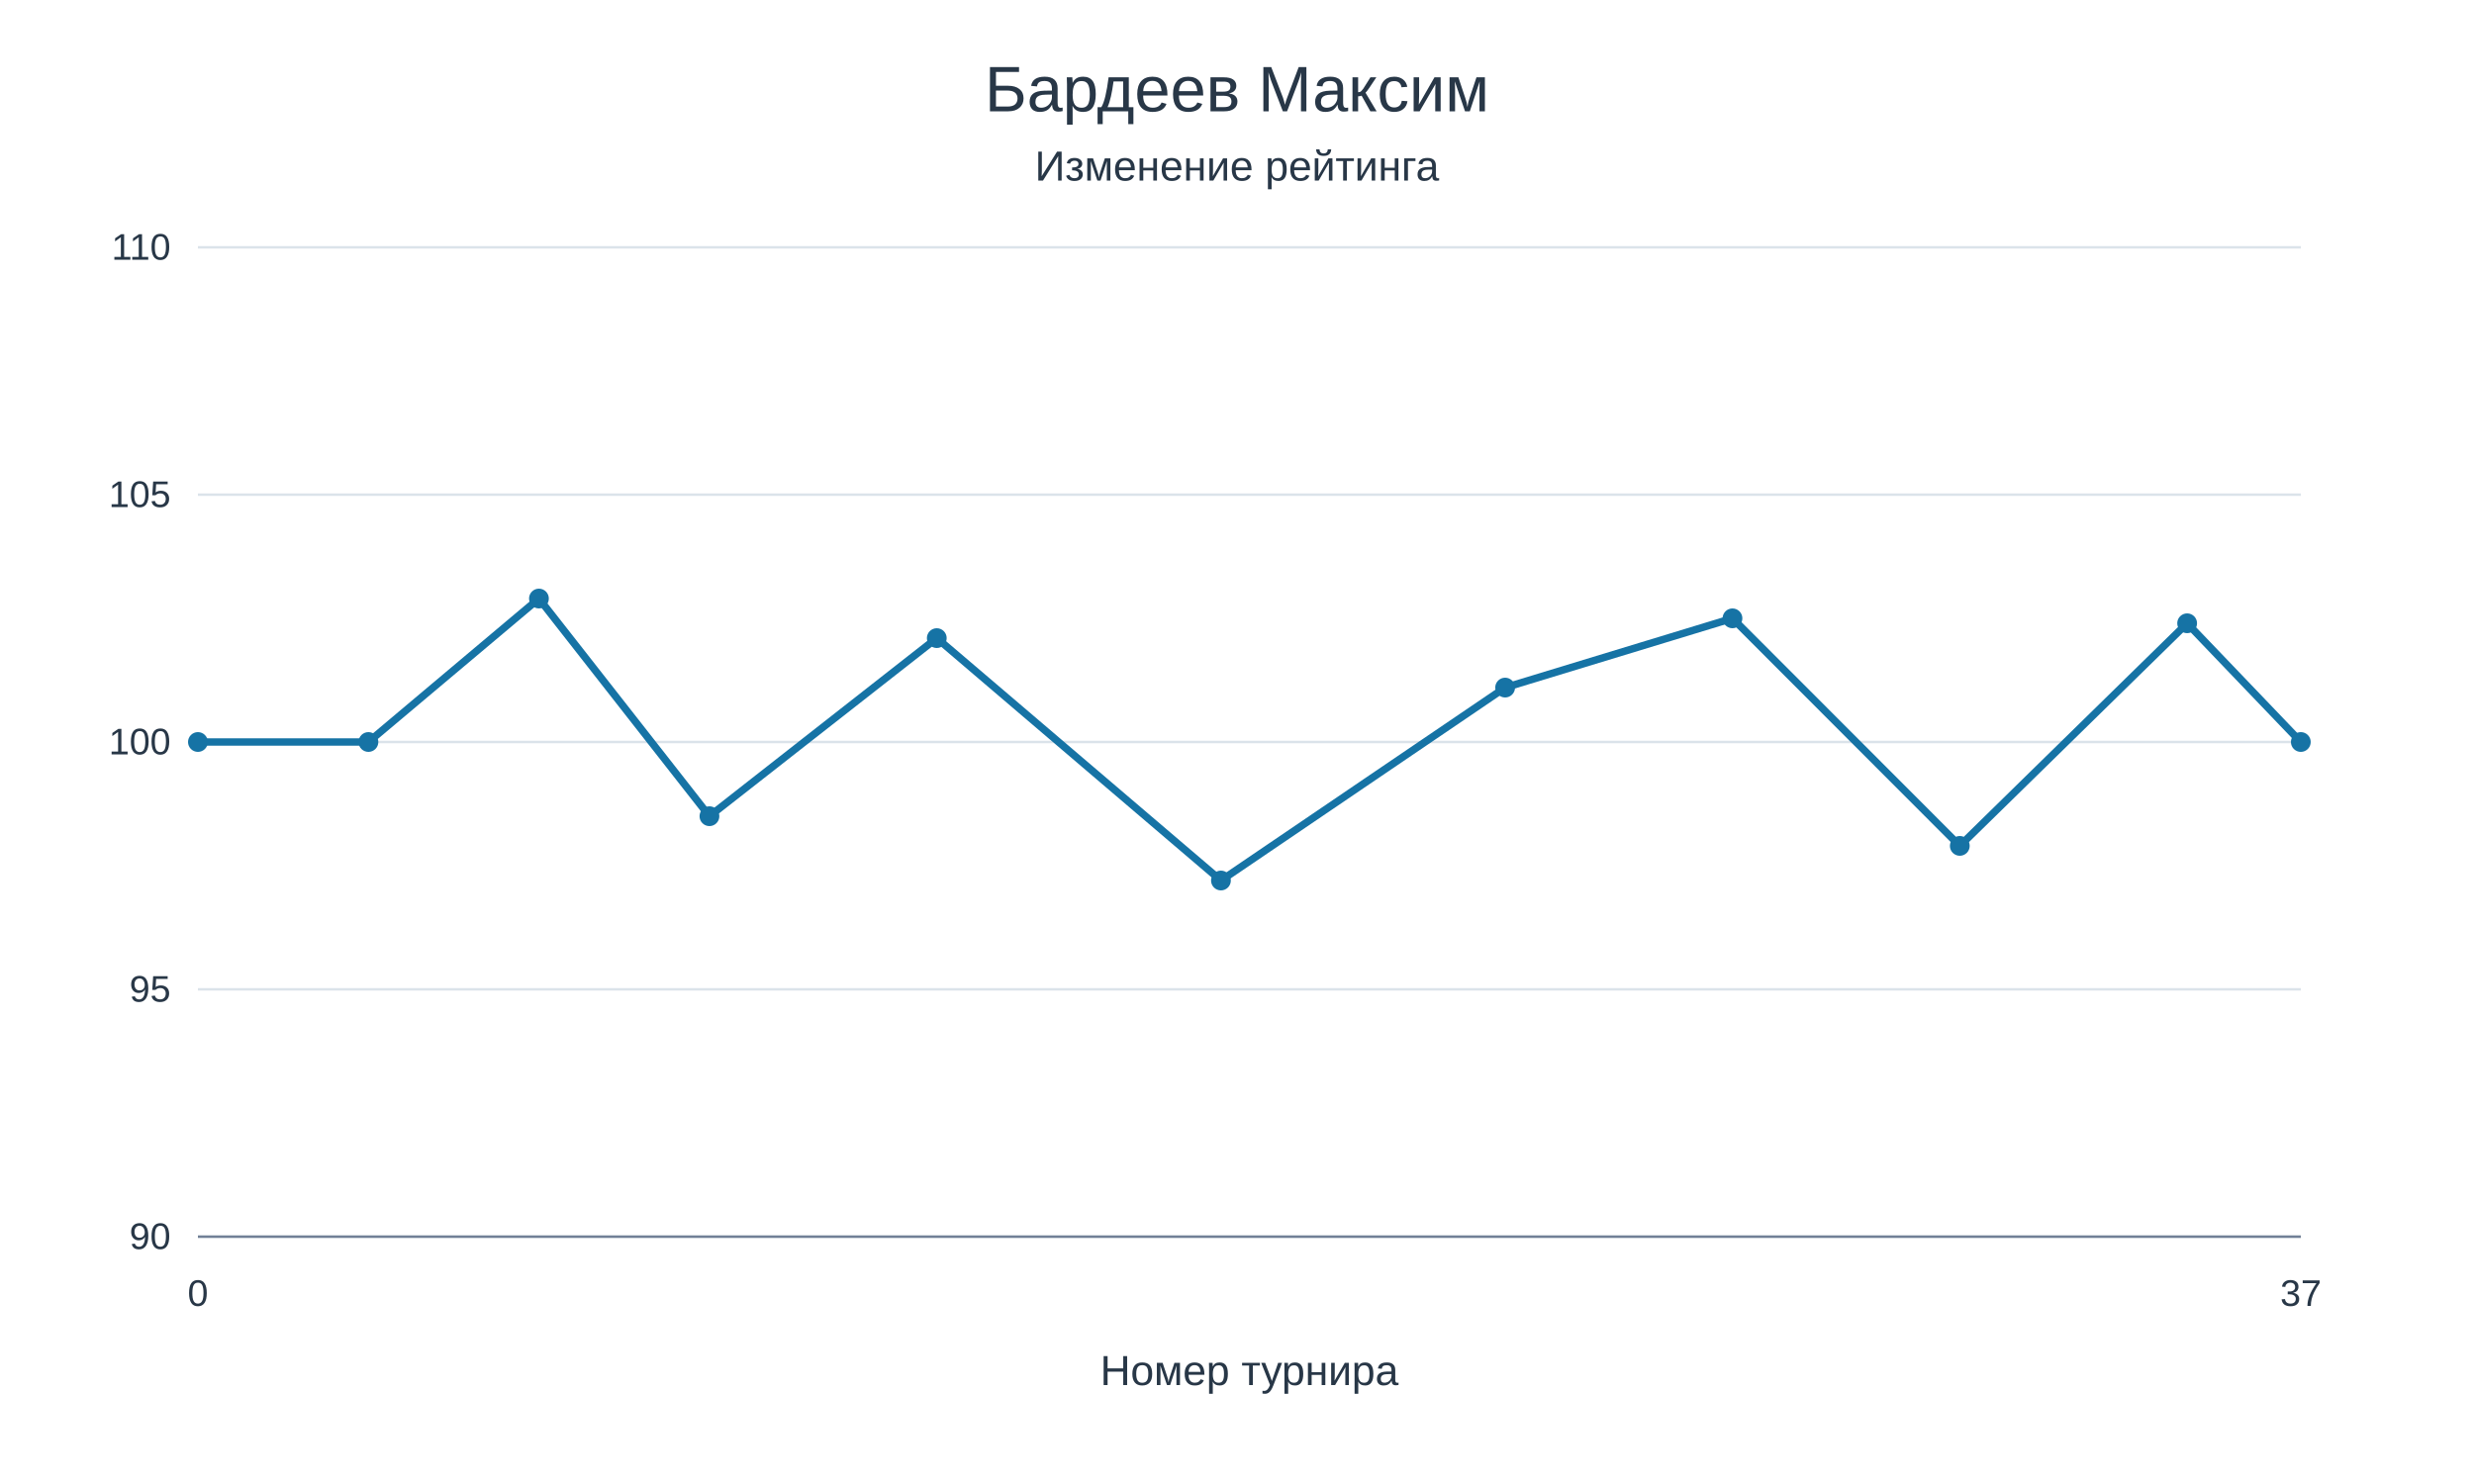
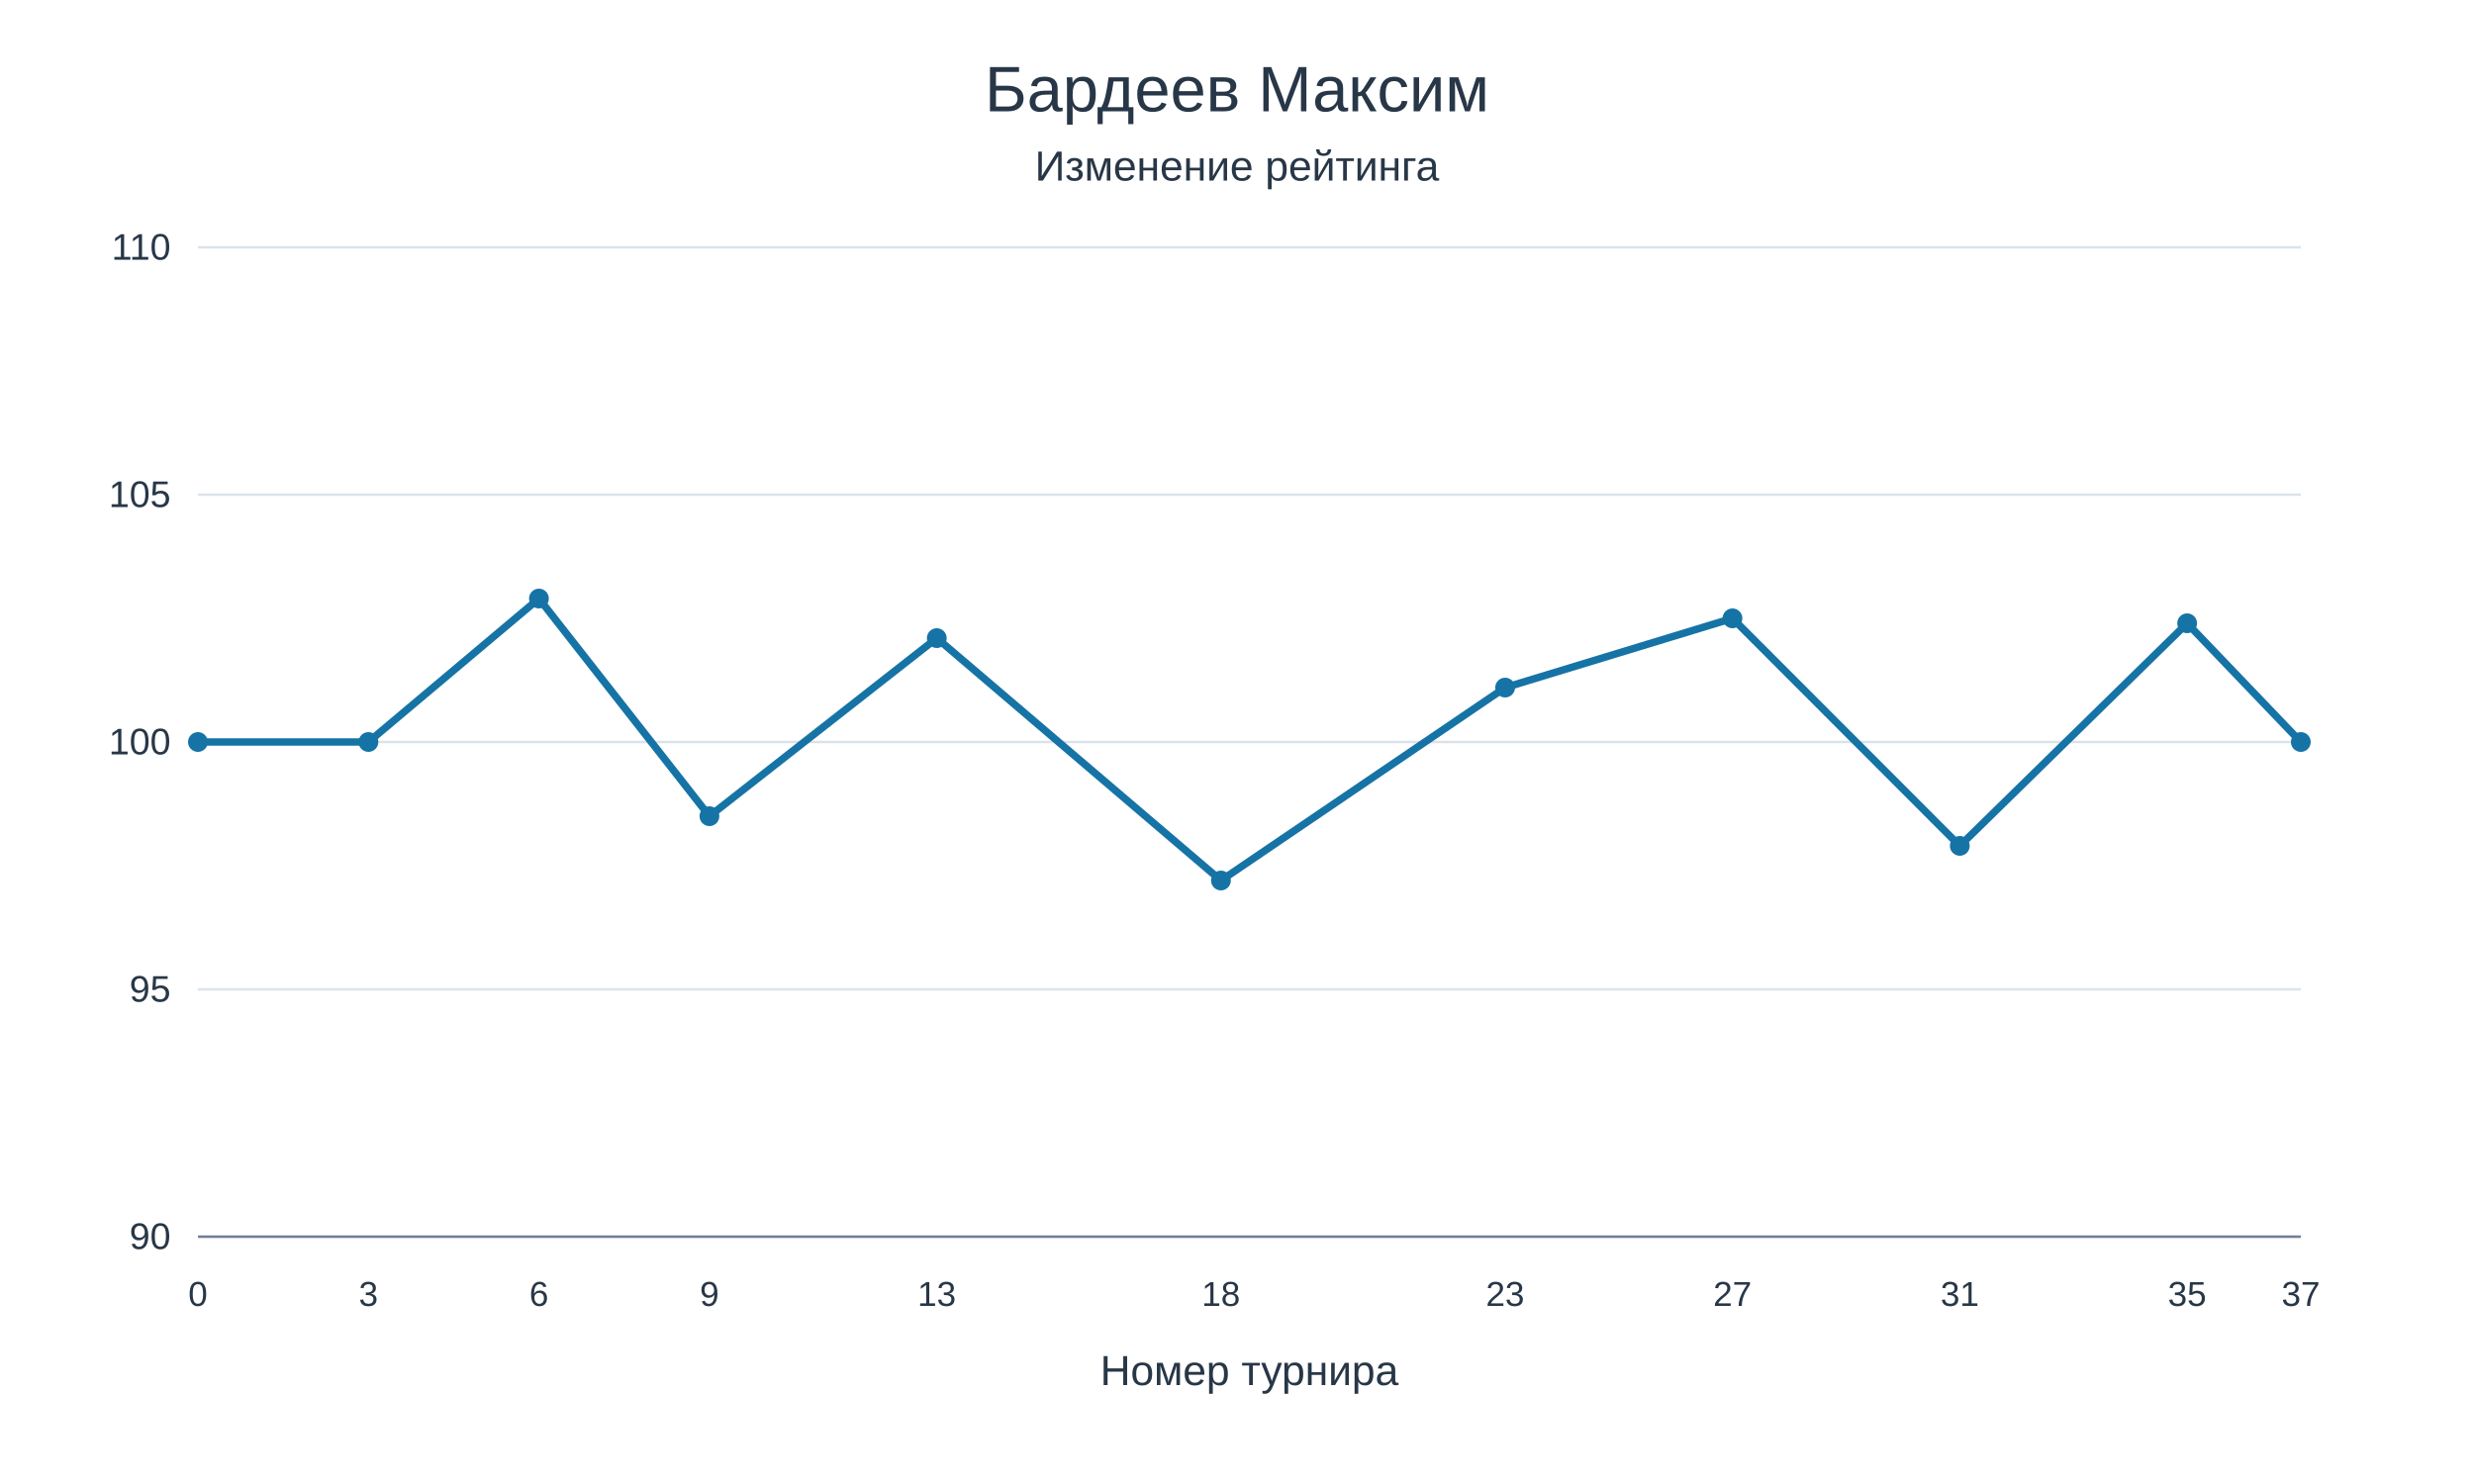
<svg xmlns="http://www.w3.org/2000/svg" viewBox="0 0 1000 600" role="img" aria-label="Рейтинг: Бардеев Максим">
  <rect width="1000" height="600" fill="white" />
  <g font-family="Arial, sans-serif" fill="#283747">
    <text x="500" y="45" text-anchor="middle" font-size="26">Бардеев Максим</text>
    <text x="500" y="73" text-anchor="middle" font-size="17">Изменение рейтинга</text>
    <line x1="80" y1="500.00" x2="930" y2="500.00" stroke="#dbe3ea" />
    <text x="69" y="505.00" text-anchor="end" font-size="15">90</text>
    <line x1="80" y1="400.00" x2="930" y2="400.00" stroke="#dbe3ea" />
    <text x="69" y="405.00" text-anchor="end" font-size="15">95</text>
    <line x1="80" y1="300.00" x2="930" y2="300.00" stroke="#dbe3ea" />
    <text x="69" y="305.00" text-anchor="end" font-size="15">100</text>
    <line x1="80" y1="200.00" x2="930" y2="200.00" stroke="#dbe3ea" />
    <text x="69" y="205.00" text-anchor="end" font-size="15">105</text>
    <line x1="80" y1="100.00" x2="930" y2="100.00" stroke="#dbe3ea" />
    <text x="69" y="105.00" text-anchor="end" font-size="15">110</text>
    <line x1="80" y1="500" x2="930" y2="500" stroke="#718096" />
    <polyline points="80.00,300.00 148.92,300.00 217.84,242.00 286.76,330.00 378.65,258.00 493.51,356.00 608.38,278.00 700.27,250.00 792.16,342.00 884.05,252.00 930.00,300.00" fill="none" stroke="#1673a5" stroke-width="3" />
    <circle cx="80.00" cy="300.00" r="4" fill="#1673a5" />
    <circle cx="148.92" cy="300.00" r="4" fill="#1673a5" />
    <circle cx="217.84" cy="242.00" r="4" fill="#1673a5" />
    <circle cx="286.76" cy="330.00" r="4" fill="#1673a5" />
    <circle cx="378.65" cy="258.00" r="4" fill="#1673a5" />
    <circle cx="493.51" cy="356.00" r="4" fill="#1673a5" />
    <circle cx="608.38" cy="278.00" r="4" fill="#1673a5" />
    <circle cx="700.27" cy="250.00" r="4" fill="#1673a5" />
    <circle cx="792.16" cy="342.00" r="4" fill="#1673a5" />
    <circle cx="884.05" cy="252.00" r="4" fill="#1673a5" />
    <circle cx="930.00" cy="300.00" r="4" fill="#1673a5" />
    <text x="505" y="560" text-anchor="middle" font-size="17">Номер турнира</text>
-     <text x="80" y="528" text-anchor="middle" font-size="15">0</text>
-     <text x="930" y="528" text-anchor="middle" font-size="15">37</text>
+     <text class="tournament-label" x="80.00" y="528" text-anchor="middle" font-size="14">0</text>
+     <text class="tournament-label" x="148.92" y="528" text-anchor="middle" font-size="14">3</text>
+     <text class="tournament-label" x="217.84" y="528" text-anchor="middle" font-size="14">6</text>
+     <text class="tournament-label" x="286.76" y="528" text-anchor="middle" font-size="14">9</text>
+     <text class="tournament-label" x="378.65" y="528" text-anchor="middle" font-size="14">13</text>
+     <text class="tournament-label" x="493.51" y="528" text-anchor="middle" font-size="14">18</text>
+     <text class="tournament-label" x="608.38" y="528" text-anchor="middle" font-size="14">23</text>
+     <text class="tournament-label" x="700.27" y="528" text-anchor="middle" font-size="14">27</text>
+     <text class="tournament-label" x="792.16" y="528" text-anchor="middle" font-size="14">31</text>
+     <text class="tournament-label" x="884.05" y="528" text-anchor="middle" font-size="14">35</text>
+     <text class="tournament-label" x="930.00" y="528" text-anchor="middle" font-size="14">37</text>
  </g>
</svg>
